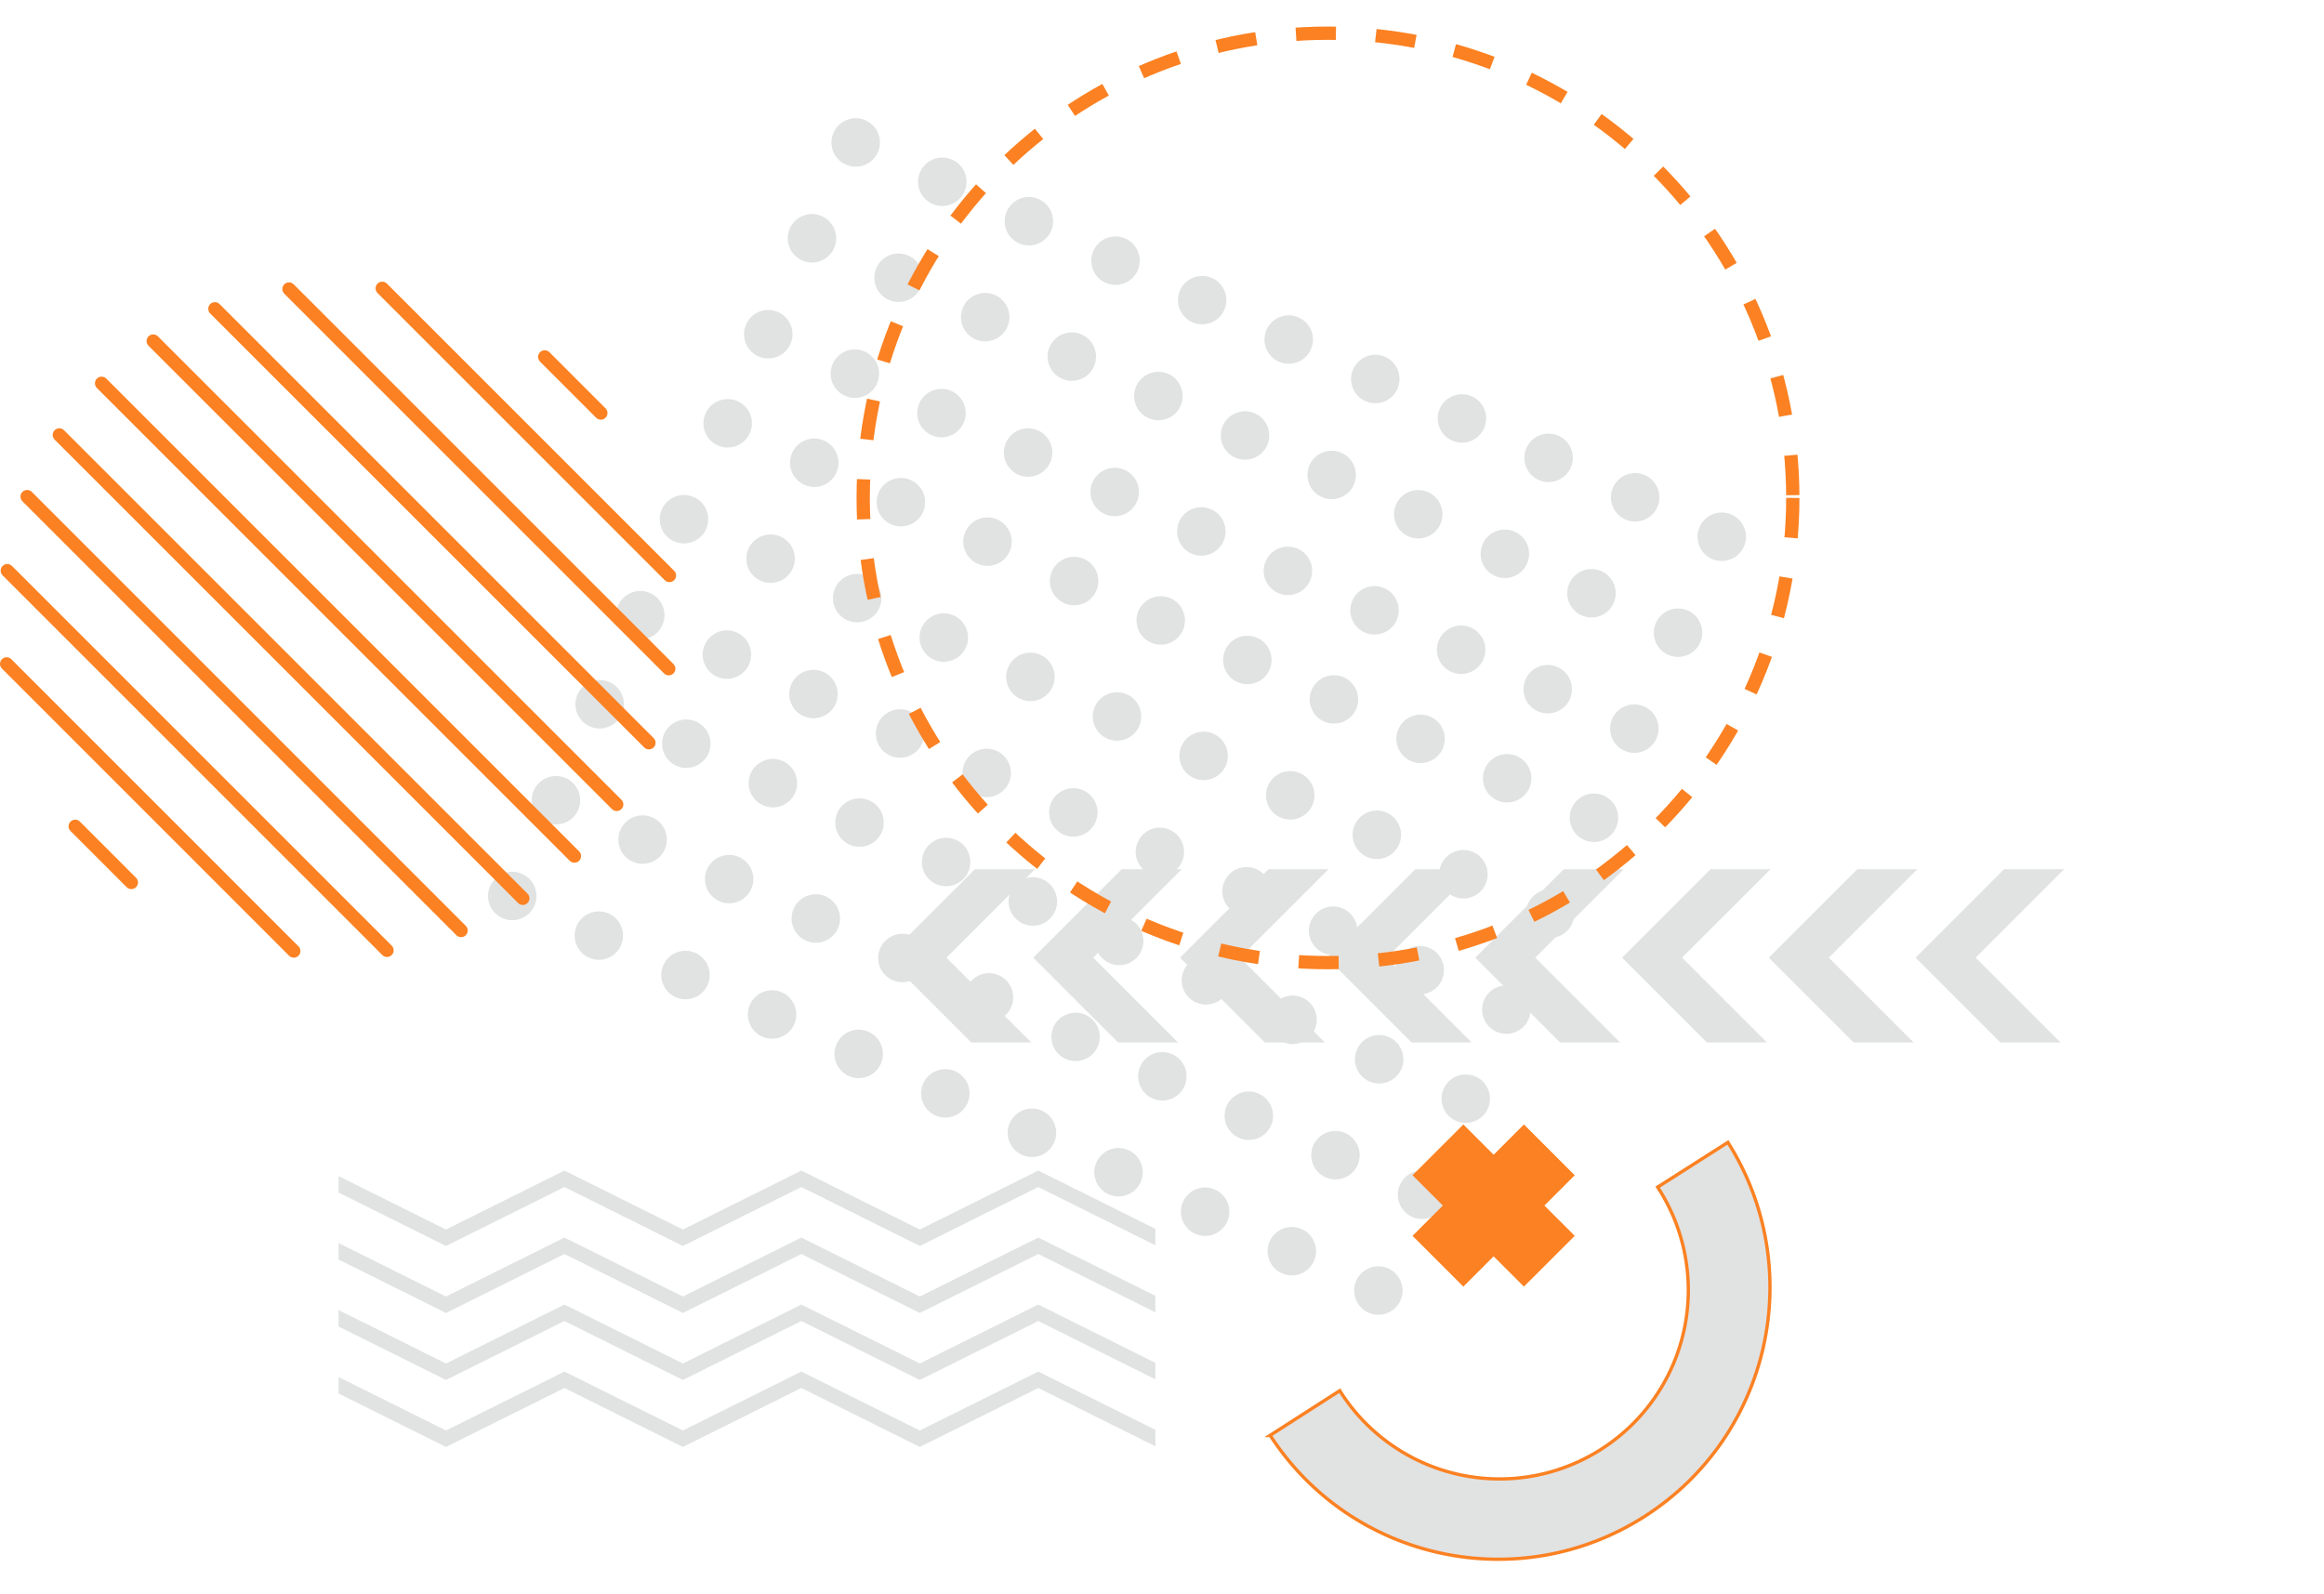
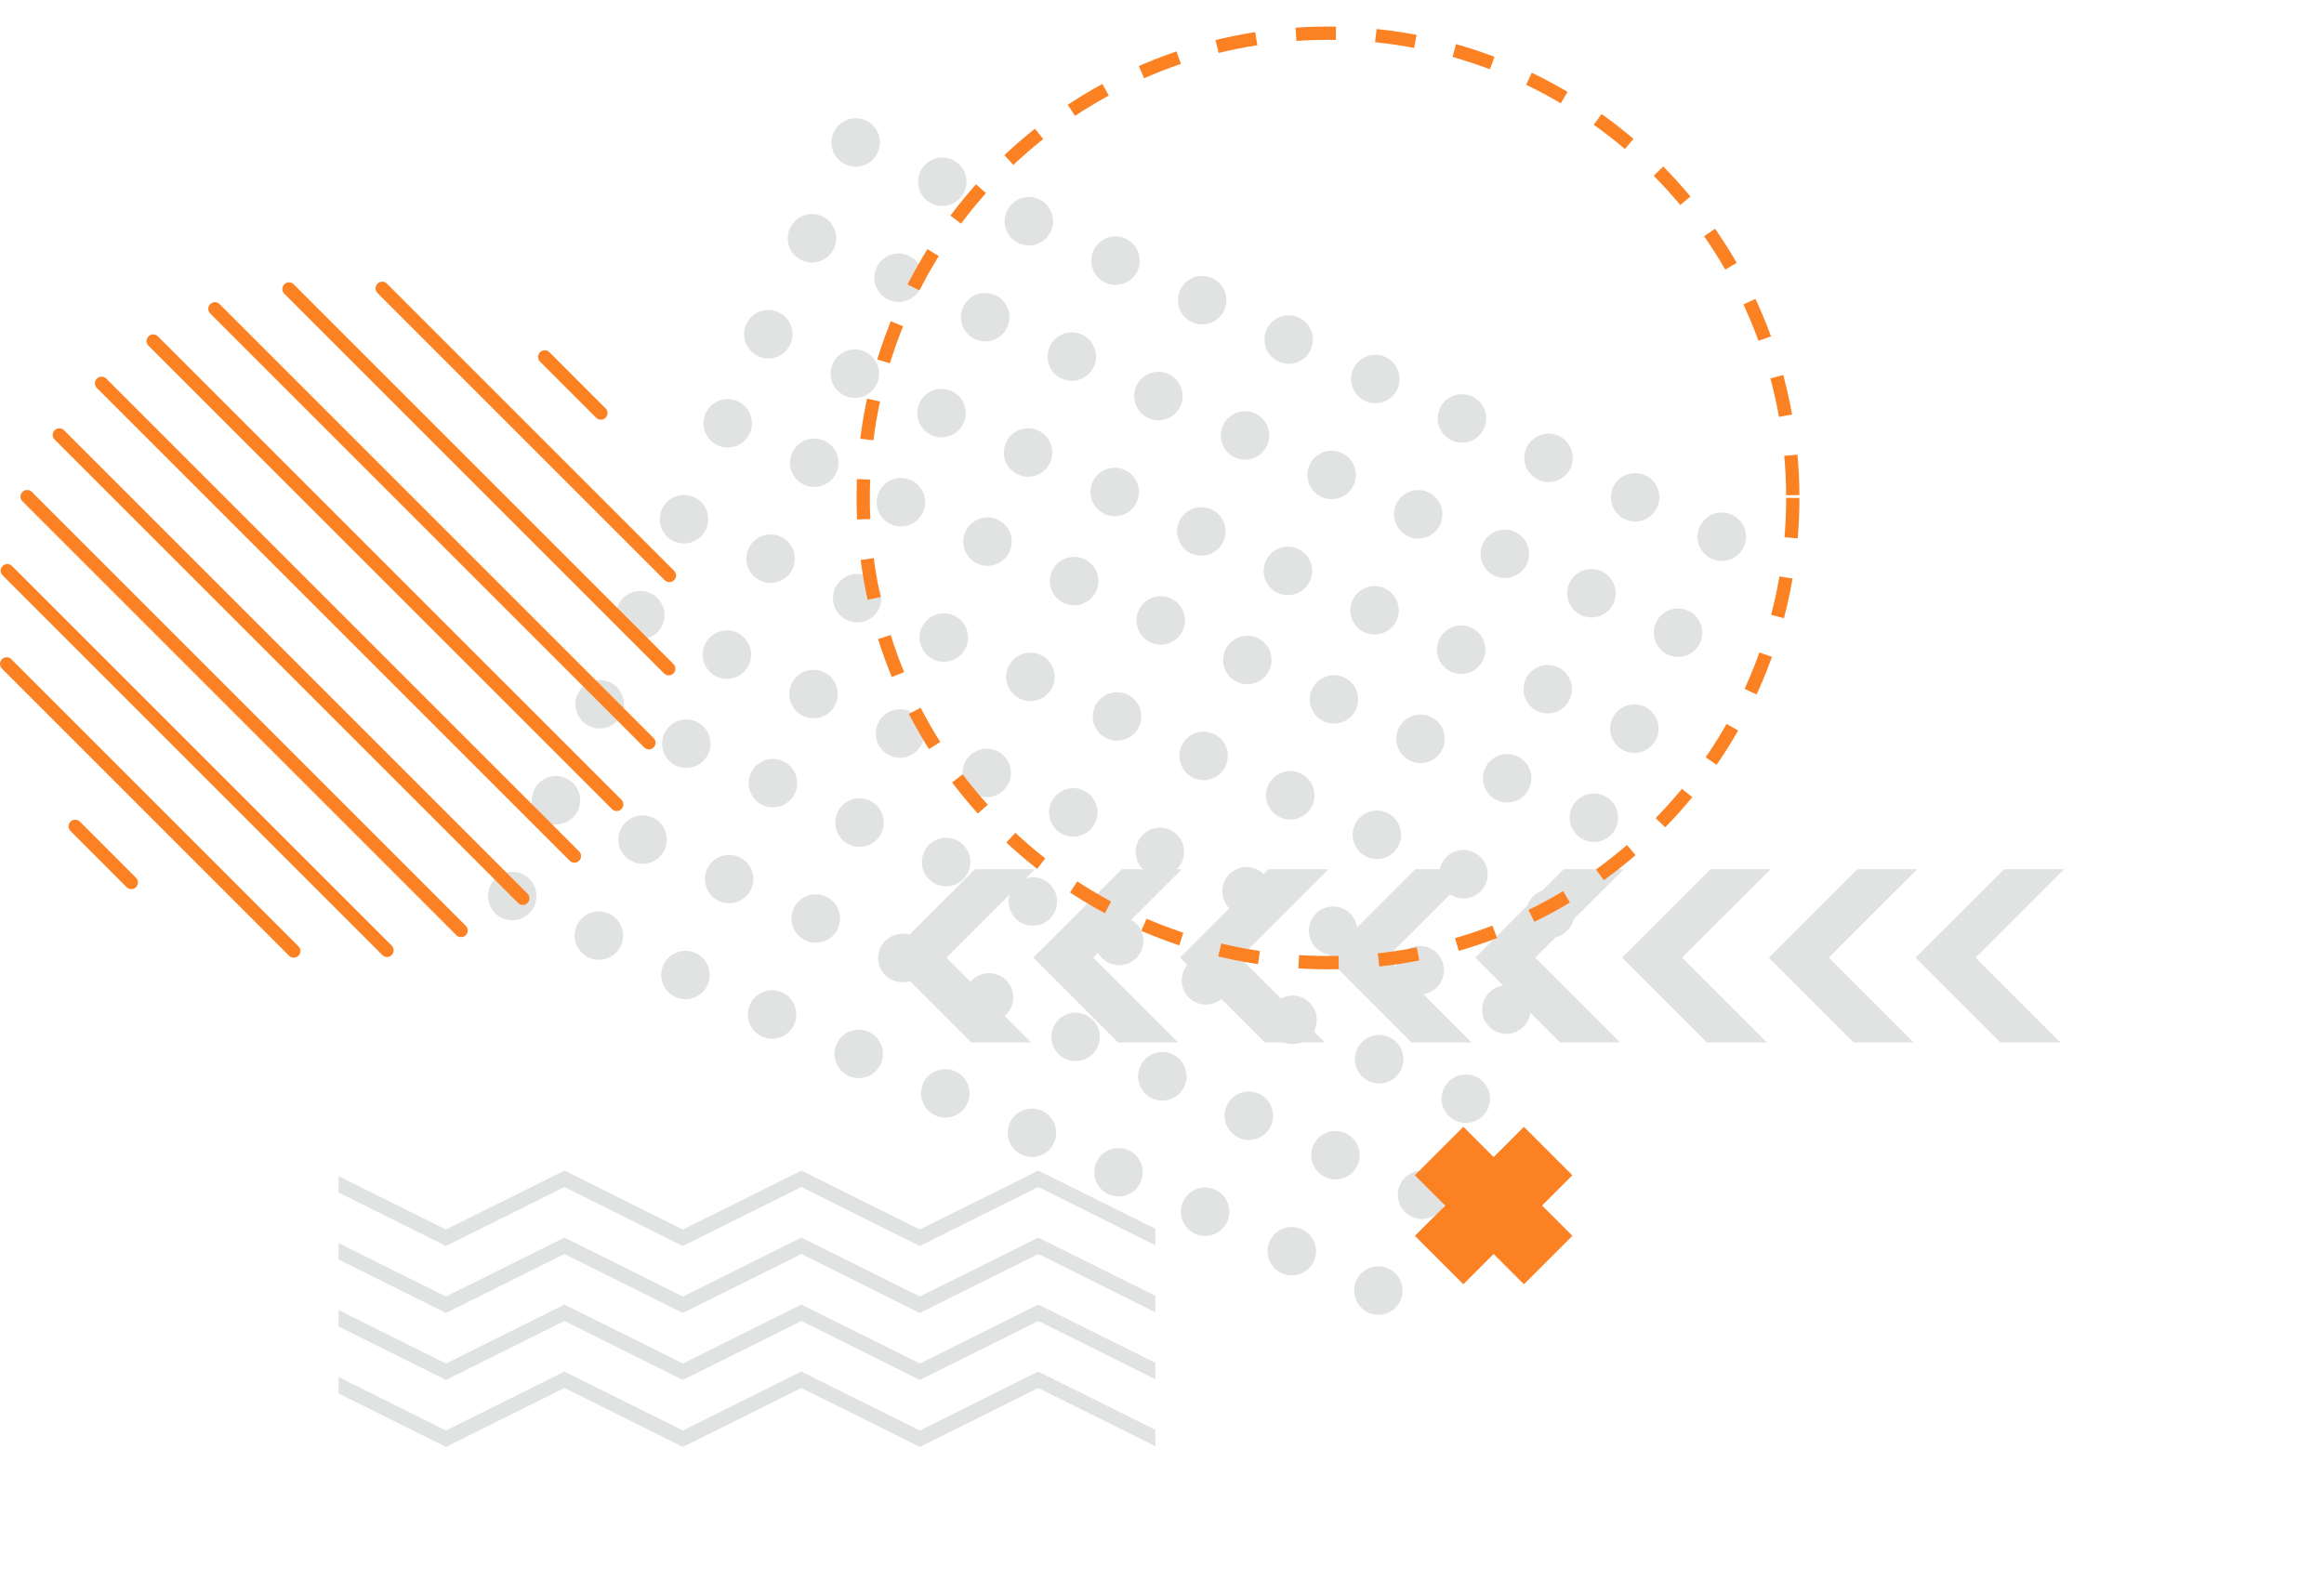
- <svg xmlns="http://www.w3.org/2000/svg" xmlns:xlink="http://www.w3.org/1999/xlink" id="Layer_1" data-name="Layer 1" viewBox="0 0 700 480">
-   <defs>
-     <linearGradient id="linear-gradient" x1="919.83" y1="617.66" x2="931.85" y2="891.69" gradientTransform="translate(1231.41 -631.95) rotate(90)" gradientUnits="userSpaceOnUse">
-       <stop offset="0" stop-color="#f6cb08" />
-       <stop offset="1" stop-color="#feb802" />
-     </linearGradient>
-     <linearGradient id="linear-gradient-2" x1="917.89" y1="617.74" x2="929.91" y2="891.77" xlink:href="#linear-gradient" />
-     <linearGradient id="linear-gradient-3" x1="915.96" y1="617.83" x2="927.98" y2="891.86" xlink:href="#linear-gradient" />
-     <linearGradient id="linear-gradient-4" x1="914.02" y1="617.91" x2="926.04" y2="891.94" xlink:href="#linear-gradient" />
-     <linearGradient id="linear-gradient-5" x1="912.07" y1="618" x2="924.08" y2="892.03" xlink:href="#linear-gradient" />
-     <linearGradient id="linear-gradient-6" x1="910.13" y1="618.08" x2="922.15" y2="892.11" xlink:href="#linear-gradient" />
-     <linearGradient id="linear-gradient-7" x1="908.2" y1="618.17" x2="920.21" y2="892.2" xlink:href="#linear-gradient" />
-     <linearGradient id="linear-gradient-8" x1="906.26" y1="618.25" x2="918.28" y2="892.28" xlink:href="#linear-gradient" />
-   </defs>
+ <svg xmlns="http://www.w3.org/2000/svg" id="Layer_1" data-name="Layer 1" viewBox="0 0 700 480">
  <g id="dotted-square" fill="#e1e2e2">
    <path d="M832.17,376.58a7.3,7.3,0,1,1,3.62,9.67A7.3,7.3,0,0,1,832.17,376.58Z" transform="translate(-346.54 -160.1)" />
    <path d="M806.08,364.7a7.3,7.3,0,1,1,3.62,9.67A7.3,7.3,0,0,1,806.08,364.7Z" transform="translate(-346.54 -160.1)" />
    <path d="M780,352.82a7.3,7.3,0,1,1,3.61,9.66A7.29,7.29,0,0,1,780,352.82Z" transform="translate(-346.54 -160.1)" />
    <path d="M753.91,340.94a7.3,7.3,0,1,1,3.62,9.66A7.29,7.29,0,0,1,753.91,340.94Z" transform="translate(-346.54 -160.1)" />
    <path d="M727.82,329.05a7.3,7.3,0,1,1,3.62,9.67A7.31,7.31,0,0,1,727.82,329.05Z" transform="translate(-346.54 -160.1)" />
    <path d="M701.74,317.17a7.3,7.3,0,1,1,3.61,9.67A7.29,7.29,0,0,1,701.74,317.17Z" transform="translate(-346.54 -160.1)" />
    <path d="M675.65,305.29a7.3,7.3,0,1,1,3.61,9.66A7.29,7.29,0,0,1,675.65,305.29Z" transform="translate(-346.54 -160.1)" />
    <path d="M649.56,293.41a7.3,7.3,0,1,1,3.62,9.66A7.3,7.3,0,0,1,649.56,293.41Z" transform="translate(-346.54 -160.1)" />
    <path d="M623.48,281.52a7.3,7.3,0,1,1,3.61,9.67A7.29,7.29,0,0,1,623.48,281.52Z" transform="translate(-346.54 -160.1)" />
    <path d="M597.39,269.64a7.3,7.3,0,1,1,3.61,9.67A7.3,7.3,0,0,1,597.39,269.64Z" transform="translate(-346.54 -160.1)" />
    <path d="M571.3,257.76a7.3,7.3,0,1,1,3.62,9.67A7.3,7.3,0,0,1,571.3,257.76Z" transform="translate(-346.54 -160.1)" />
    <path d="M845.33,347.68a7.3,7.3,0,1,1,3.62,9.67A7.3,7.3,0,0,1,845.33,347.68Z" transform="translate(-346.54 -160.1)" />
    <path d="M819.25,335.8a7.3,7.3,0,1,1,3.61,9.66A7.29,7.29,0,0,1,819.25,335.8Z" transform="translate(-346.54 -160.1)" />
    <path d="M793.16,323.92a7.3,7.3,0,1,1,3.62,9.66A7.3,7.3,0,0,1,793.16,323.92Z" transform="translate(-346.54 -160.1)" />
    <path d="M767.07,312a7.3,7.3,0,1,1,3.62,9.67A7.31,7.31,0,0,1,767.07,312Z" transform="translate(-346.54 -160.1)" />
    <path d="M741,300.15a7.3,7.3,0,1,1,3.61,9.67A7.29,7.29,0,0,1,741,300.15Z" transform="translate(-346.54 -160.1)" />
    <path d="M714.9,288.27a7.3,7.3,0,1,1,3.62,9.66A7.3,7.3,0,0,1,714.9,288.27Z" transform="translate(-346.54 -160.1)" />
    <path d="M688.81,276.39a7.3,7.3,0,1,1,3.62,9.66A7.3,7.3,0,0,1,688.81,276.39Z" transform="translate(-346.54 -160.1)" />
    <path d="M662.73,264.5a7.3,7.3,0,1,1,3.61,9.67A7.29,7.29,0,0,1,662.73,264.5Z" transform="translate(-346.54 -160.1)" />
    <path d="M636.64,252.62a7.3,7.3,0,1,1,3.62,9.67A7.3,7.3,0,0,1,636.64,252.62Z" transform="translate(-346.54 -160.1)" />
    <path d="M610.55,240.74a7.3,7.3,0,1,1,3.62,9.67A7.3,7.3,0,0,1,610.55,240.74Z" transform="translate(-346.54 -160.1)" />
    <path d="M584.47,228.86a7.3,7.3,0,1,1,3.61,9.66A7.29,7.29,0,0,1,584.47,228.86Z" transform="translate(-346.54 -160.1)" />
    <path d="M858.5,318.78a7.3,7.3,0,1,1,3.61,9.66A7.29,7.29,0,0,1,858.5,318.78Z" transform="translate(-346.54 -160.1)" />
    <path d="M832.41,306.9a7.3,7.3,0,1,1,3.62,9.66A7.3,7.3,0,0,1,832.41,306.9Z" transform="translate(-346.54 -160.1)" />
    <path d="M806.33,295a7.3,7.3,0,1,1,3.61,9.67A7.29,7.29,0,0,1,806.33,295Z" transform="translate(-346.54 -160.1)" />
    <path d="M780.24,283.13a7.3,7.3,0,1,1,3.61,9.67A7.3,7.3,0,0,1,780.24,283.13Z" transform="translate(-346.54 -160.1)" />
    <path d="M754.15,271.25a7.3,7.3,0,1,1,3.62,9.67A7.3,7.3,0,0,1,754.15,271.25Z" transform="translate(-346.54 -160.1)" />
    <path d="M728.06,259.37a7.3,7.3,0,1,1,3.62,9.66A7.3,7.3,0,0,1,728.06,259.37Z" transform="translate(-346.54 -160.1)" />
    <path d="M702,247.49a7.29,7.29,0,1,1,3.61,9.66A7.29,7.29,0,0,1,702,247.49Z" transform="translate(-346.54 -160.1)" />
    <path d="M675.89,235.6a7.3,7.3,0,1,1,3.62,9.67A7.31,7.31,0,0,1,675.89,235.6Z" transform="translate(-346.54 -160.1)" />
    <path d="M649.8,223.72a7.3,7.3,0,1,1,3.62,9.67A7.3,7.3,0,0,1,649.8,223.72Z" transform="translate(-346.54 -160.1)" />
    <path d="M623.72,211.84a7.3,7.3,0,1,1,3.61,9.66A7.29,7.29,0,0,1,623.72,211.84Z" transform="translate(-346.54 -160.1)" />
    <path d="M597.63,200a7.3,7.3,0,1,1,3.62,9.66A7.3,7.3,0,0,1,597.63,200Z" transform="translate(-346.54 -160.1)" />
    <path d="M793.62,461.22a7.3,7.3,0,1,1,3.61,9.67A7.29,7.29,0,0,1,793.62,461.22Z" transform="translate(-346.54 -160.1)" />
    <path d="M767.53,449.34a7.3,7.3,0,1,1,3.62,9.67A7.3,7.3,0,0,1,767.53,449.34Z" transform="translate(-346.54 -160.1)" />
    <path d="M741.44,437.46a7.3,7.3,0,1,1,3.62,9.67A7.3,7.3,0,0,1,741.44,437.46Z" transform="translate(-346.54 -160.1)" />
    <path d="M715.36,425.58a7.3,7.3,0,1,1,3.61,9.66A7.29,7.29,0,0,1,715.36,425.58Z" transform="translate(-346.54 -160.1)" />
    <path d="M689.27,413.7a7.29,7.29,0,1,1,3.61,9.66A7.29,7.29,0,0,1,689.27,413.7Z" transform="translate(-346.54 -160.1)" />
    <path d="M663.18,401.81a7.3,7.3,0,1,1,3.62,9.67A7.31,7.31,0,0,1,663.18,401.81Z" transform="translate(-346.54 -160.1)" />
    <path d="M637.1,389.93a7.3,7.3,0,1,1,3.61,9.67A7.28,7.28,0,0,1,637.1,389.93Z" transform="translate(-346.54 -160.1)" />
    <path d="M611,378.05a7.3,7.3,0,1,1,3.61,9.66A7.29,7.29,0,0,1,611,378.05Z" transform="translate(-346.54 -160.1)" />
    <path d="M584.92,366.17a7.3,7.3,0,1,1,3.62,9.66A7.3,7.3,0,0,1,584.92,366.17Z" transform="translate(-346.54 -160.1)" />
    <path d="M558.84,354.28a7.3,7.3,0,1,1,3.61,9.67A7.29,7.29,0,0,1,558.84,354.28Z" transform="translate(-346.54 -160.1)" />
    <path d="M532.75,342.4a7.3,7.3,0,1,1,3.61,9.67A7.29,7.29,0,0,1,532.75,342.4Z" transform="translate(-346.54 -160.1)" />
    <path d="M806.78,432.32A7.3,7.3,0,1,1,810.4,442,7.31,7.31,0,0,1,806.78,432.32Z" transform="translate(-346.54 -160.1)" />
    <path d="M780.69,420.44a7.3,7.3,0,1,1,3.62,9.67A7.29,7.29,0,0,1,780.69,420.44Z" transform="translate(-346.54 -160.1)" />
    <path d="M754.61,408.56a7.3,7.3,0,1,1,3.61,9.66A7.29,7.29,0,0,1,754.61,408.56Z" transform="translate(-346.54 -160.1)" />
    <path d="M728.52,396.68a7.3,7.3,0,1,1,3.62,9.66A7.3,7.3,0,0,1,728.52,396.68Z" transform="translate(-346.54 -160.1)" />
    <path d="M702.43,384.79a7.3,7.3,0,1,1,3.62,9.67A7.31,7.31,0,0,1,702.43,384.79Z" transform="translate(-346.54 -160.1)" />
    <path d="M676.35,372.91a7.3,7.3,0,1,1,3.61,9.67A7.29,7.29,0,0,1,676.35,372.91Z" transform="translate(-346.54 -160.1)" />
    <path d="M650.26,361a7.3,7.3,0,1,1,3.62,9.66A7.29,7.29,0,0,1,650.26,361Z" transform="translate(-346.54 -160.1)" />
    <path d="M624.17,349.15a7.3,7.3,0,1,1,3.62,9.66A7.3,7.3,0,0,1,624.17,349.15Z" transform="translate(-346.54 -160.1)" />
    <path d="M598.09,337.26a7.3,7.3,0,1,1,3.61,9.67A7.29,7.29,0,0,1,598.09,337.26Z" transform="translate(-346.54 -160.1)" />
    <path d="M572,325.38a7.3,7.3,0,1,1,3.62,9.67A7.29,7.29,0,0,1,572,325.38Z" transform="translate(-346.54 -160.1)" />
    <path d="M545.91,313.5a7.3,7.3,0,1,1,3.62,9.66A7.3,7.3,0,0,1,545.91,313.5Z" transform="translate(-346.54 -160.1)" />
    <path d="M820,403.42a7.3,7.3,0,1,1,3.61,9.67A7.29,7.29,0,0,1,820,403.42Z" transform="translate(-346.54 -160.1)" />
    <path d="M793.86,391.54a7.3,7.3,0,1,1,3.61,9.66A7.29,7.29,0,0,1,793.86,391.54Z" transform="translate(-346.54 -160.1)" />
    <path d="M767.77,379.66a7.3,7.3,0,1,1,3.62,9.66A7.3,7.3,0,0,1,767.77,379.66Z" transform="translate(-346.54 -160.1)" />
    <path d="M741.69,367.77a7.3,7.3,0,1,1,3.61,9.67A7.29,7.29,0,0,1,741.69,367.77Z" transform="translate(-346.54 -160.1)" />
    <path d="M715.6,355.89a7.3,7.3,0,1,1,3.61,9.67A7.29,7.29,0,0,1,715.6,355.89Z" transform="translate(-346.54 -160.1)" />
    <path d="M689.51,344a7.3,7.3,0,1,1,3.62,9.66A7.3,7.3,0,0,1,689.51,344Z" transform="translate(-346.54 -160.1)" />
    <path d="M663.42,332.13a7.3,7.3,0,1,1,3.62,9.66A7.3,7.3,0,0,1,663.42,332.13Z" transform="translate(-346.54 -160.1)" />
    <path d="M637.34,320.24a7.3,7.3,0,1,1,3.61,9.67A7.3,7.3,0,0,1,637.34,320.24Z" transform="translate(-346.54 -160.1)" />
    <path d="M611.25,308.36a7.3,7.3,0,1,1,3.62,9.67A7.31,7.31,0,0,1,611.25,308.36Z" transform="translate(-346.54 -160.1)" />
    <path d="M585.16,296.48a7.3,7.3,0,1,1,3.62,9.67A7.3,7.3,0,0,1,585.16,296.48Z" transform="translate(-346.54 -160.1)" />
    <path d="M559.08,284.6a7.3,7.3,0,1,1,3.61,9.66A7.29,7.29,0,0,1,559.08,284.6Z" transform="translate(-346.54 -160.1)" />
    <path d="M755.06,545.87a7.3,7.3,0,1,1,3.62,9.66A7.3,7.3,0,0,1,755.06,545.87Z" transform="translate(-346.54 -160.1)" />
    <path d="M729,534a7.3,7.3,0,1,1,3.61,9.67A7.29,7.29,0,0,1,729,534Z" transform="translate(-346.54 -160.1)" />
    <path d="M702.89,522.1a7.3,7.3,0,1,1,3.61,9.67A7.29,7.29,0,0,1,702.89,522.1Z" transform="translate(-346.54 -160.1)" />
    <path d="M676.8,510.22a7.3,7.3,0,1,1,3.62,9.66A7.3,7.3,0,0,1,676.8,510.22Z" transform="translate(-346.54 -160.1)" />
    <path d="M650.72,498.34a7.3,7.3,0,1,1,3.61,9.66A7.29,7.29,0,0,1,650.72,498.34Z" transform="translate(-346.54 -160.1)" />
    <path d="M624.63,486.45a7.3,7.3,0,1,1,3.61,9.67A7.3,7.3,0,0,1,624.63,486.45Z" transform="translate(-346.54 -160.1)" />
    <path d="M598.54,474.57a7.3,7.3,0,1,1,3.62,9.67A7.31,7.31,0,0,1,598.54,474.57Z" transform="translate(-346.54 -160.1)" />
    <path d="M572.45,462.69a7.3,7.3,0,1,1,3.62,9.67A7.3,7.3,0,0,1,572.45,462.69Z" transform="translate(-346.54 -160.1)" />
    <path d="M546.37,450.81a7.3,7.3,0,1,1,3.61,9.66A7.29,7.29,0,0,1,546.37,450.81Z" transform="translate(-346.54 -160.1)" />
    <path d="M520.28,438.93a7.29,7.29,0,1,1,3.62,9.66A7.3,7.3,0,0,1,520.28,438.93Z" transform="translate(-346.54 -160.1)" />
    <path d="M494.19,427a7.3,7.3,0,1,1,3.62,9.67A7.31,7.31,0,0,1,494.19,427Z" transform="translate(-346.54 -160.1)" />
    <path d="M768.23,517a7.3,7.3,0,1,1,3.61,9.67A7.29,7.29,0,0,1,768.23,517Z" transform="translate(-346.54 -160.1)" />
    <path d="M742.14,505.08a7.3,7.3,0,1,1,3.62,9.67A7.31,7.31,0,0,1,742.14,505.08Z" transform="translate(-346.54 -160.1)" />
    <path d="M716.05,493.2a7.3,7.3,0,1,1,3.62,9.66A7.3,7.3,0,0,1,716.05,493.2Z" transform="translate(-346.54 -160.1)" />
    <path d="M690,481.32a7.3,7.3,0,1,1,3.61,9.66A7.29,7.29,0,0,1,690,481.32Z" transform="translate(-346.54 -160.1)" />
    <path d="M663.88,469.44a7.29,7.29,0,1,1,3.62,9.66A7.29,7.29,0,0,1,663.88,469.44Z" transform="translate(-346.54 -160.1)" />
    <path d="M637.79,457.55a7.3,7.3,0,1,1,3.62,9.67A7.31,7.31,0,0,1,637.79,457.55Z" transform="translate(-346.54 -160.1)" />
    <path d="M611.71,445.67a7.3,7.3,0,1,1,3.61,9.67A7.29,7.29,0,0,1,611.71,445.67Z" transform="translate(-346.54 -160.1)" />
    <path d="M585.62,433.79a7.3,7.3,0,1,1,3.62,9.66A7.29,7.29,0,0,1,585.62,433.79Z" transform="translate(-346.54 -160.1)" />
    <path d="M559.53,421.91a7.29,7.29,0,1,1,3.62,9.66A7.3,7.3,0,0,1,559.53,421.91Z" transform="translate(-346.54 -160.1)" />
    <path d="M533.45,410a7.3,7.3,0,1,1,3.61,9.67A7.29,7.29,0,0,1,533.45,410Z" transform="translate(-346.54 -160.1)" />
    <path d="M507.36,398.14a7.3,7.3,0,1,1,3.61,9.67A7.29,7.29,0,0,1,507.36,398.14Z" transform="translate(-346.54 -160.1)" />
    <path d="M781.39,488.06a7.3,7.3,0,1,1,3.62,9.67A7.31,7.31,0,0,1,781.39,488.06Z" transform="translate(-346.54 -160.1)" />
    <path d="M755.31,476.18a7.3,7.3,0,1,1,3.61,9.67A7.29,7.29,0,0,1,755.31,476.18Z" transform="translate(-346.54 -160.1)" />
    <path d="M729.22,464.3a7.3,7.3,0,1,1,3.61,9.66A7.29,7.29,0,0,1,729.22,464.3Z" transform="translate(-346.54 -160.1)" />
    <path d="M703.13,452.42a7.29,7.29,0,1,1,3.62,9.66A7.3,7.3,0,0,1,703.13,452.42Z" transform="translate(-346.54 -160.1)" />
    <path d="M677,440.53a7.3,7.3,0,1,1,3.62,9.67A7.31,7.31,0,0,1,677,440.53Z" transform="translate(-346.54 -160.1)" />
    <path d="M651,428.65a7.3,7.3,0,1,1,3.61,9.67A7.28,7.28,0,0,1,651,428.65Z" transform="translate(-346.54 -160.1)" />
    <path d="M624.87,416.77a7.3,7.3,0,1,1,3.62,9.66A7.3,7.3,0,0,1,624.87,416.77Z" transform="translate(-346.54 -160.1)" />
    <path d="M598.78,404.89a7.3,7.3,0,1,1,3.62,9.66A7.3,7.3,0,0,1,598.78,404.89Z" transform="translate(-346.54 -160.1)" />
    <path d="M572.7,393a7.3,7.3,0,1,1,3.61,9.67A7.29,7.29,0,0,1,572.7,393Z" transform="translate(-346.54 -160.1)" />
    <path d="M546.61,381.12a7.3,7.3,0,1,1,3.62,9.67A7.3,7.3,0,0,1,546.61,381.12Z" transform="translate(-346.54 -160.1)" />
    <path d="M520.52,369.24a7.3,7.3,0,1,1,3.62,9.66A7.3,7.3,0,0,1,520.52,369.24Z" transform="translate(-346.54 -160.1)" />
  </g>
  <g id="angle-brace" fill="#e1e2e2">
    <polygon points="602.53 314.05 576.98 288.5 603.63 261.86 621.71 261.86 595.06 288.5 620.61 314.05 602.53 314.05" />
    <polygon points="558.32 314.05 532.77 288.5 559.42 261.86 577.5 261.86 550.85 288.5 576.4 314.05 558.32 314.05" />
    <polygon points="514.12 314.05 488.56 288.5 515.21 261.86 533.29 261.86 506.64 288.5 532.19 314.05 514.12 314.05" />
    <polygon points="469.91 314.05 444.36 288.5 471 261.86 489.08 261.86 462.43 288.5 487.98 314.05 469.91 314.05" />
    <polygon points="425.18 314.05 399.63 288.5 426.28 261.86 444.36 261.86 417.71 288.5 443.26 314.05 425.18 314.05" />
    <polygon points="380.98 314.05 355.43 288.5 382.07 261.86 400.15 261.86 373.5 288.5 399.05 314.05 380.98 314.05" />
    <polygon points="336.77 314.05 311.22 288.5 337.86 261.86 355.94 261.86 329.29 288.5 354.84 314.05 336.77 314.05" />
    <polygon points="292.56 314.05 267.01 288.5 293.65 261.86 311.73 261.86 285.08 288.5 310.63 314.05 292.56 314.05" />
  </g>
  <g id="cirlce-line" stroke="#fb8122">
    <line x1="180.98" y1="124.43" x2="164.07" y2="107.52" fill="none" stroke-linecap="round" stroke-linejoin="round" stroke-width="4" />
    <line x1="201.64" y1="173.37" x2="115.13" y2="86.86" fill="none" stroke-linecap="round" stroke-linejoin="round" stroke-width="4" />
    <line x1="201.43" y1="201.45" x2="87.04" y2="87.06" fill="none" stroke-linecap="round" stroke-linejoin="round" stroke-width="4" />
    <line x1="195.46" y1="223.76" x2="64.73" y2="93.03" fill="none" stroke-linecap="round" stroke-linejoin="round" stroke-width="4" />
    <line x1="185.75" y1="242.33" x2="46.15" y2="102.74" fill="none" stroke-linecap="round" stroke-linejoin="round" stroke-width="4" />
    <line x1="173.02" y1="257.89" x2="30.6" y2="115.47" fill="none" stroke-linecap="round" stroke-linejoin="round" stroke-width="4" />
    <line x1="157.47" y1="270.62" x2="17.87" y2="131.02" fill="none" stroke-linecap="round" stroke-linejoin="round" stroke-width="4" />
    <line x1="138.88" y1="280.32" x2="8.17" y2="149.6" fill="none" stroke-linecap="round" stroke-linejoin="round" stroke-width="4" />
    <line x1="116.57" y1="286.29" x2="2.2" y2="171.92" fill="none" stroke-linecap="round" stroke-linejoin="round" stroke-width="4" />
    <line x1="88.49" y1="286.5" x2="2" y2="200" fill="none" stroke-linecap="round" stroke-linejoin="round" stroke-width="4" />
    <line x1="39.56" y1="265.85" x2="22.65" y2="248.93" fill="none" stroke-linecap="round" stroke-linejoin="round" stroke-width="4" />
  </g>
  <g id="geo-wave" fill="#e1e2e2">
    <polygon points="348 370.19 312.73 352.64 277.05 370.4 241.37 352.64 205.69 370.4 170.01 352.64 134.33 370.4 101.98 354.3 101.98 359.26 134.33 375.36 170.01 357.6 205.69 375.36 241.37 357.6 277.05 375.36 312.73 357.6 348 375.15 348 370.19" />
    <polygon points="348 390.38 312.73 372.82 277.05 390.58 241.37 372.82 205.69 390.58 170.01 372.82 134.33 390.58 101.98 374.48 101.98 379.44 134.33 395.54 170.01 377.78 205.69 395.54 241.37 377.78 277.05 395.54 312.73 377.78 348 395.34 348 390.38" />
    <polygon points="348 410.56 312.73 393 277.05 410.76 241.37 393 205.69 410.76 170.01 393 134.33 410.76 101.98 394.66 101.98 399.62 134.33 415.72 170.01 397.96 205.69 415.72 241.37 397.96 277.05 415.72 312.73 397.96 348 415.52 348 410.56" />
    <polygon points="348 430.74 312.73 413.19 277.05 430.94 241.37 413.19 205.69 430.94 170.01 413.19 134.33 430.94 101.98 414.84 101.98 419.8 134.33 435.9 170.01 418.14 205.69 435.9 241.37 418.14 277.05 435.9 312.73 418.14 348 435.7 348 430.74" />
  </g>
  <circle id="dot-circle" cx="400" cy="150" r="140" fill="none" stroke="#fb8122" stroke-miterlimit="10" stroke-width="4" stroke-dasharray="12.04 12.04" />
-   <g id="shape-moon" stroke="#fb8122">
-     <path d="M729.08,592.53l21-13.48a56.86,56.86,0,1,0,95.76-61.33L867,504.24a81.86,81.86,0,0,1-137.87,88.29Z" transform="translate(-346.54 -160.1)" fill="#e1e2e2" />
-     <polygon id="star" fill="#fb8122" points="440.77 386.89 449.89 377.77 459.01 386.89 473.61 372.3 464.48 363.18 473.61 354.05 459.01 339.46 449.89 348.58 440.77 339.46 426.17 354.05 435.3 363.18 426.17 372.3 440.77 386.89" />
-   </g>
+   <polygon id="star" fill="#fb8122" points="440.77 386.89 449.89 377.77 459.01 386.89 473.61 372.3 464.48 363.18 473.61 354.05 459.01 339.46 449.89 348.58 440.77 339.46 426.17 354.05 435.3 363.18 426.17 372.3 440.77 386.89" />
</svg>
